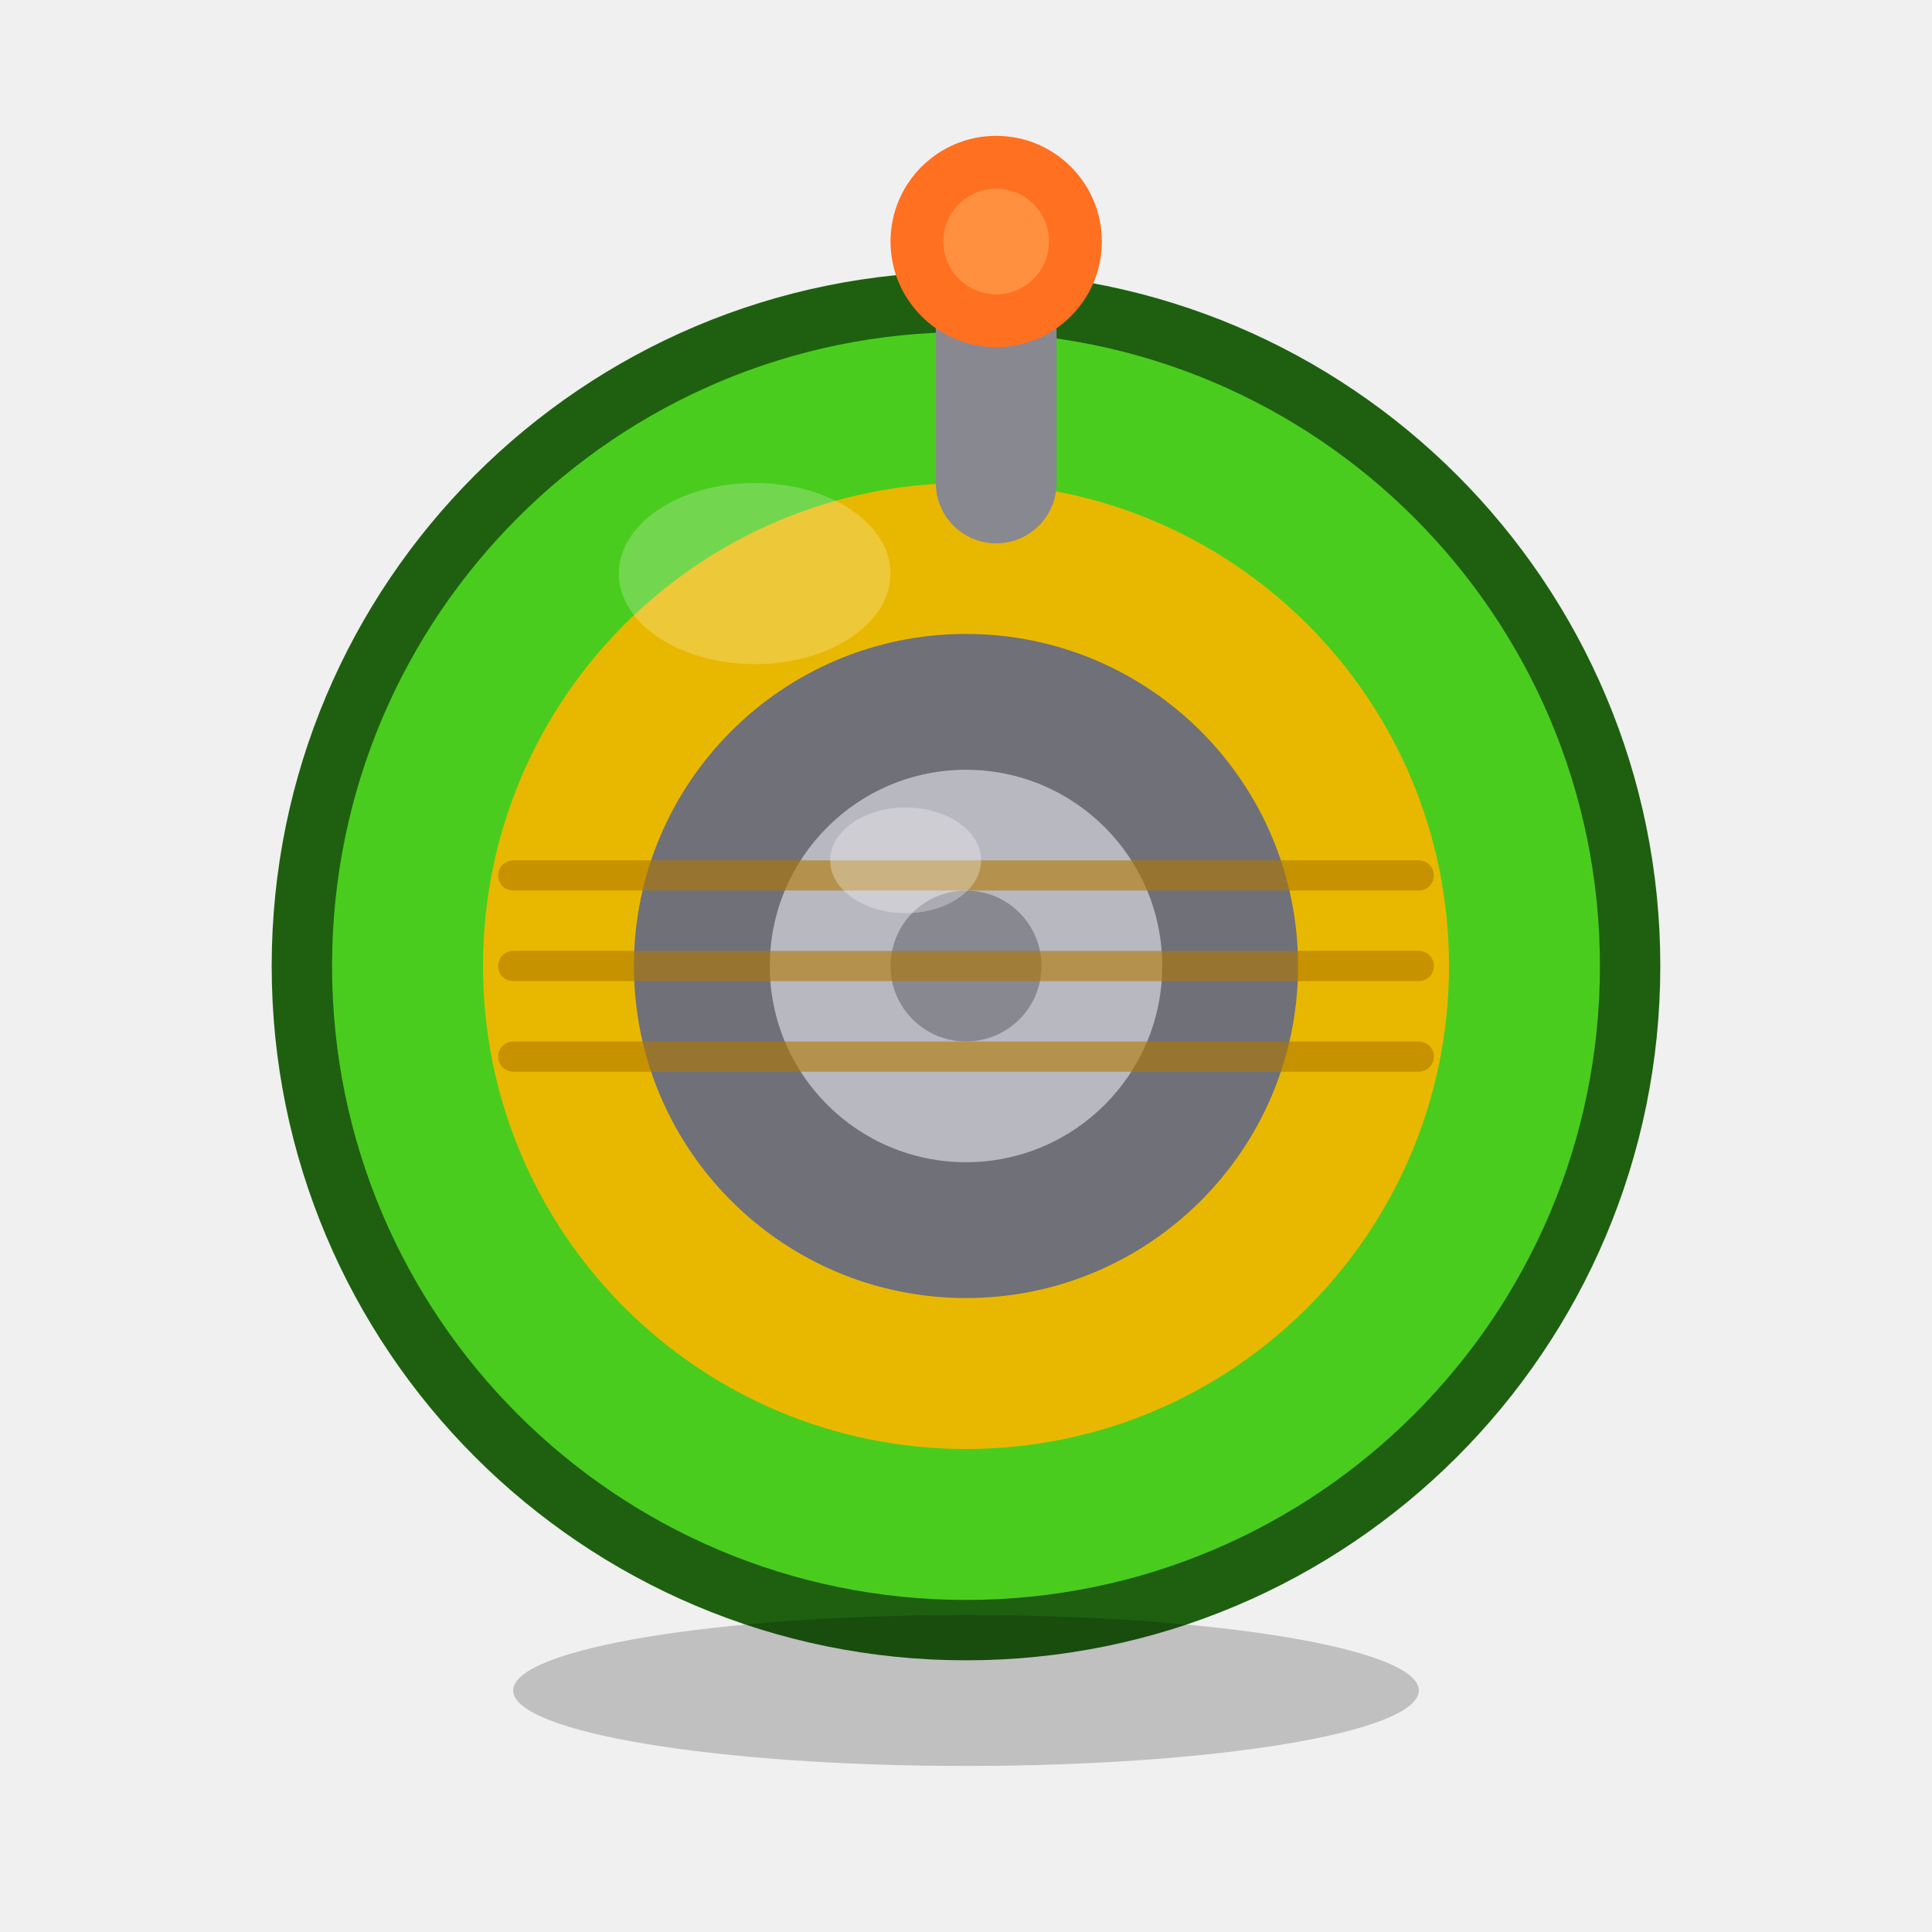
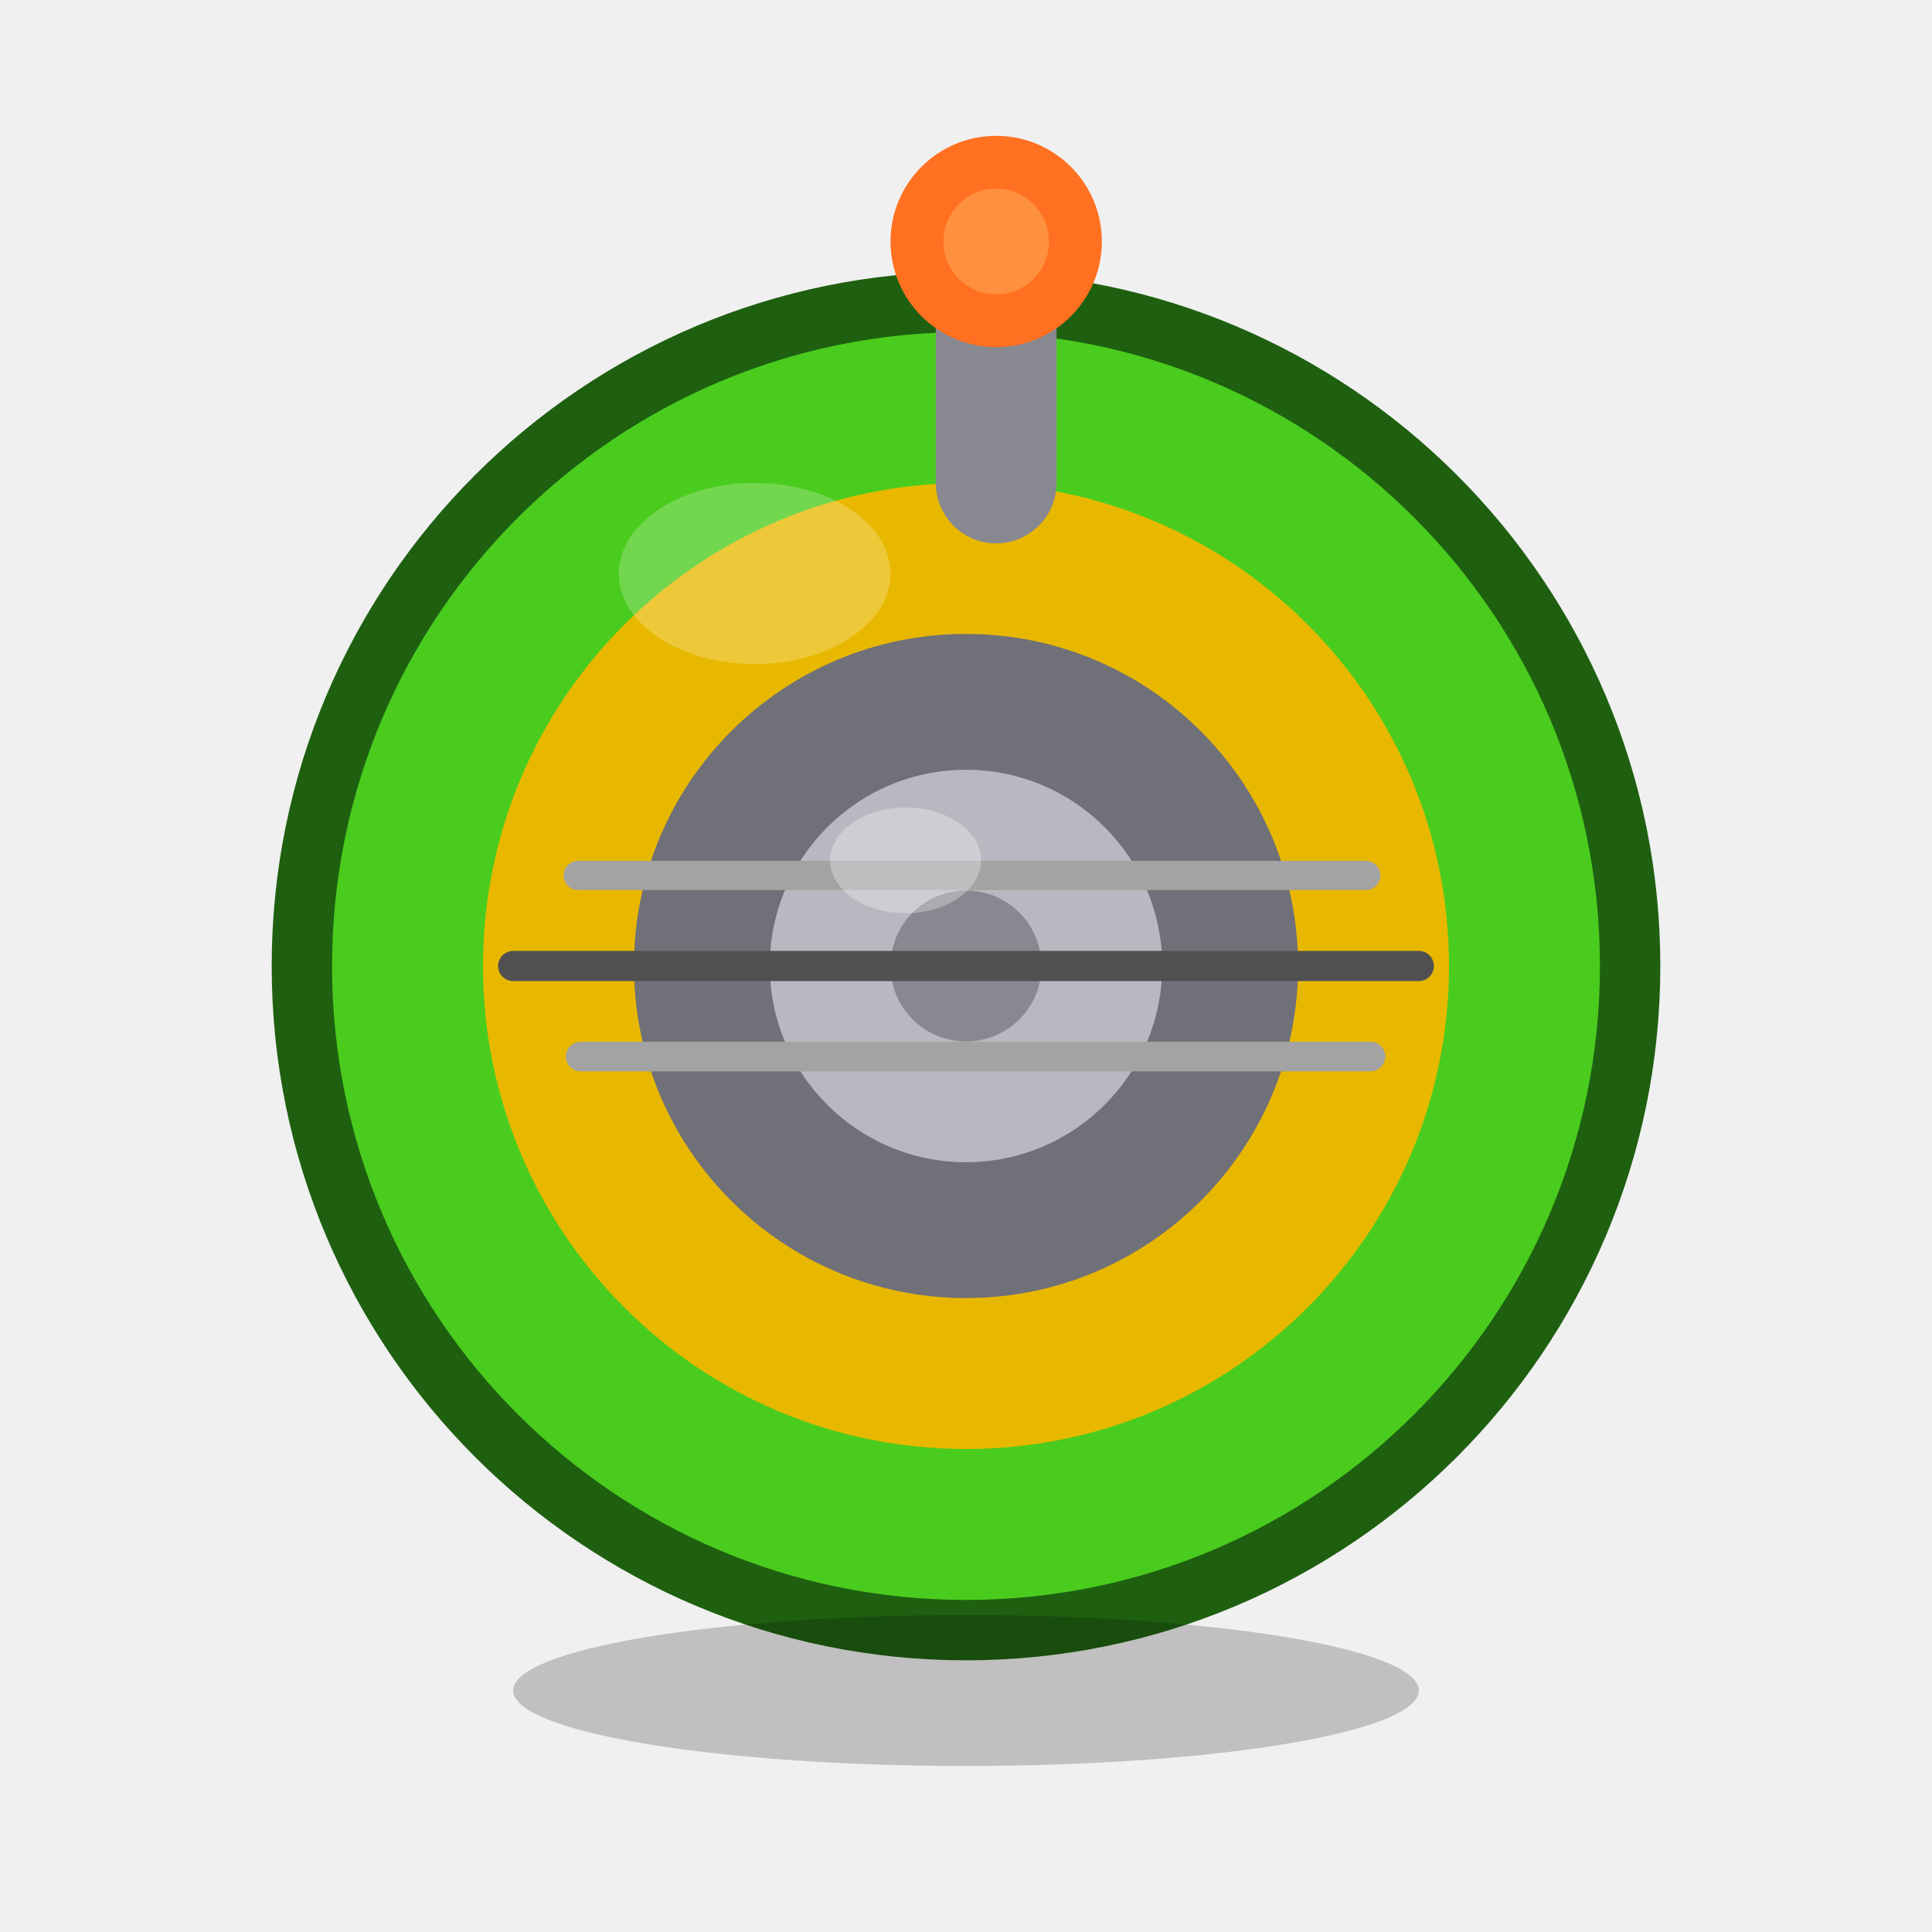
- <svg xmlns="http://www.w3.org/2000/svg" width="128" height="128" viewBox="0 0 128 128">
-   <circle cx="64" cy="64" r="46" fill="#1E6010" />
-   <circle cx="64" cy="64" r="42" fill="#4ACC1E" />
-   <circle cx="64" cy="64" r="32" fill="#E8B800" />
-   <circle cx="64" cy="64" r="22" fill="#707078" />
-   <circle cx="64" cy="64" r="13" fill="#B8B8C0" />
-   <circle cx="64" cy="64" r="5" fill="#888890" />
-   <rect x="62" y="14" width="8" height="22" rx="4" fill="#888890" />
-   <circle cx="66" cy="16" r="7" fill="#FF7020" />
-   <circle cx="66" cy="16" r="3.5" fill="#FF9040" />
-   <line x1="34" y1="58" x2="94" y2="58" stroke="#B07800" stroke-width="2" stroke-linecap="round" opacity="0.60" />
-   <line x1="34" y1="64" x2="94" y2="64" stroke="#B07800" stroke-width="2" stroke-linecap="round" opacity="0.60" />
-   <line x1="34" y1="70" x2="94" y2="70" stroke="#B07800" stroke-width="2" stroke-linecap="round" opacity="0.60" />
-   <ellipse cx="50" cy="38" rx="9" ry="6" fill="white" opacity="0.22" />
-   <ellipse cx="60" cy="57" rx="5" ry="3.5" fill="white" opacity="0.30" />
-   <ellipse cx="64" cy="112" rx="30" ry="5" fill="#000000" opacity="0.20" />
+ <svg xmlns="http://www.w3.org/2000/svg" width="128" height="128" viewBox="0 0 128 128" version="1.1" id="svg12">
+   <defs id="defs12" />
+   <circle cx="64" cy="64" r="46" fill="#1E6010" id="circle1" />
+   <circle cx="64" cy="64" r="42" fill="#4ACC1E" id="circle2" />
+   <circle cx="64" cy="64" r="32" fill="#E8B800" id="circle3" />
+   <circle cx="64" cy="64" r="22" fill="#707078" id="circle4" />
+   <circle cx="64" cy="64" r="13" fill="#B8B8C0" id="circle5" />
+   <circle cx="64" cy="64" r="5" fill="#888890" id="circle6" />
+   <rect x="62" y="14" width="8" height="22" rx="4" fill="#888890" id="rect6" />
+   <circle cx="66" cy="16" r="7" fill="#FF7020" id="circle7" />
+   <circle cx="66" cy="16" r="3.5" fill="#FF9040" id="circle8" />
+   <line x1="38.309" y1="58" x2="90.485" y2="58" stroke="#b07800" stroke-width="1.936" stroke-linecap="round" opacity="0.6" id="line8" style="stroke:#a3a3a3;stroke-opacity:1;opacity:1" />
+   <line x1="34" y1="64" x2="94" y2="64" stroke="#B07800" stroke-width="2" stroke-linecap="round" opacity="0.60" id="line9" style="opacity:1;stroke:#505050;stroke-opacity:1;stroke-linejoin:miter" />
+   <line x1="38.469" y1="70" x2="90.8" y2="70" stroke="#b07800" stroke-width="1.958" stroke-linecap="round" opacity="0.6" id="line10" style="stroke:#a3a3a3;stroke-opacity:1;opacity:1" />
+   <ellipse cx="50" cy="38" rx="9" ry="6" fill="white" opacity="0.22" id="ellipse10" />
+   <ellipse cx="60" cy="57" rx="5" ry="3.5" fill="white" opacity="0.30" id="ellipse11" />
+   <ellipse cx="64" cy="112" rx="30" ry="5" fill="#000000" opacity="0.20" id="ellipse12" />
</svg>
